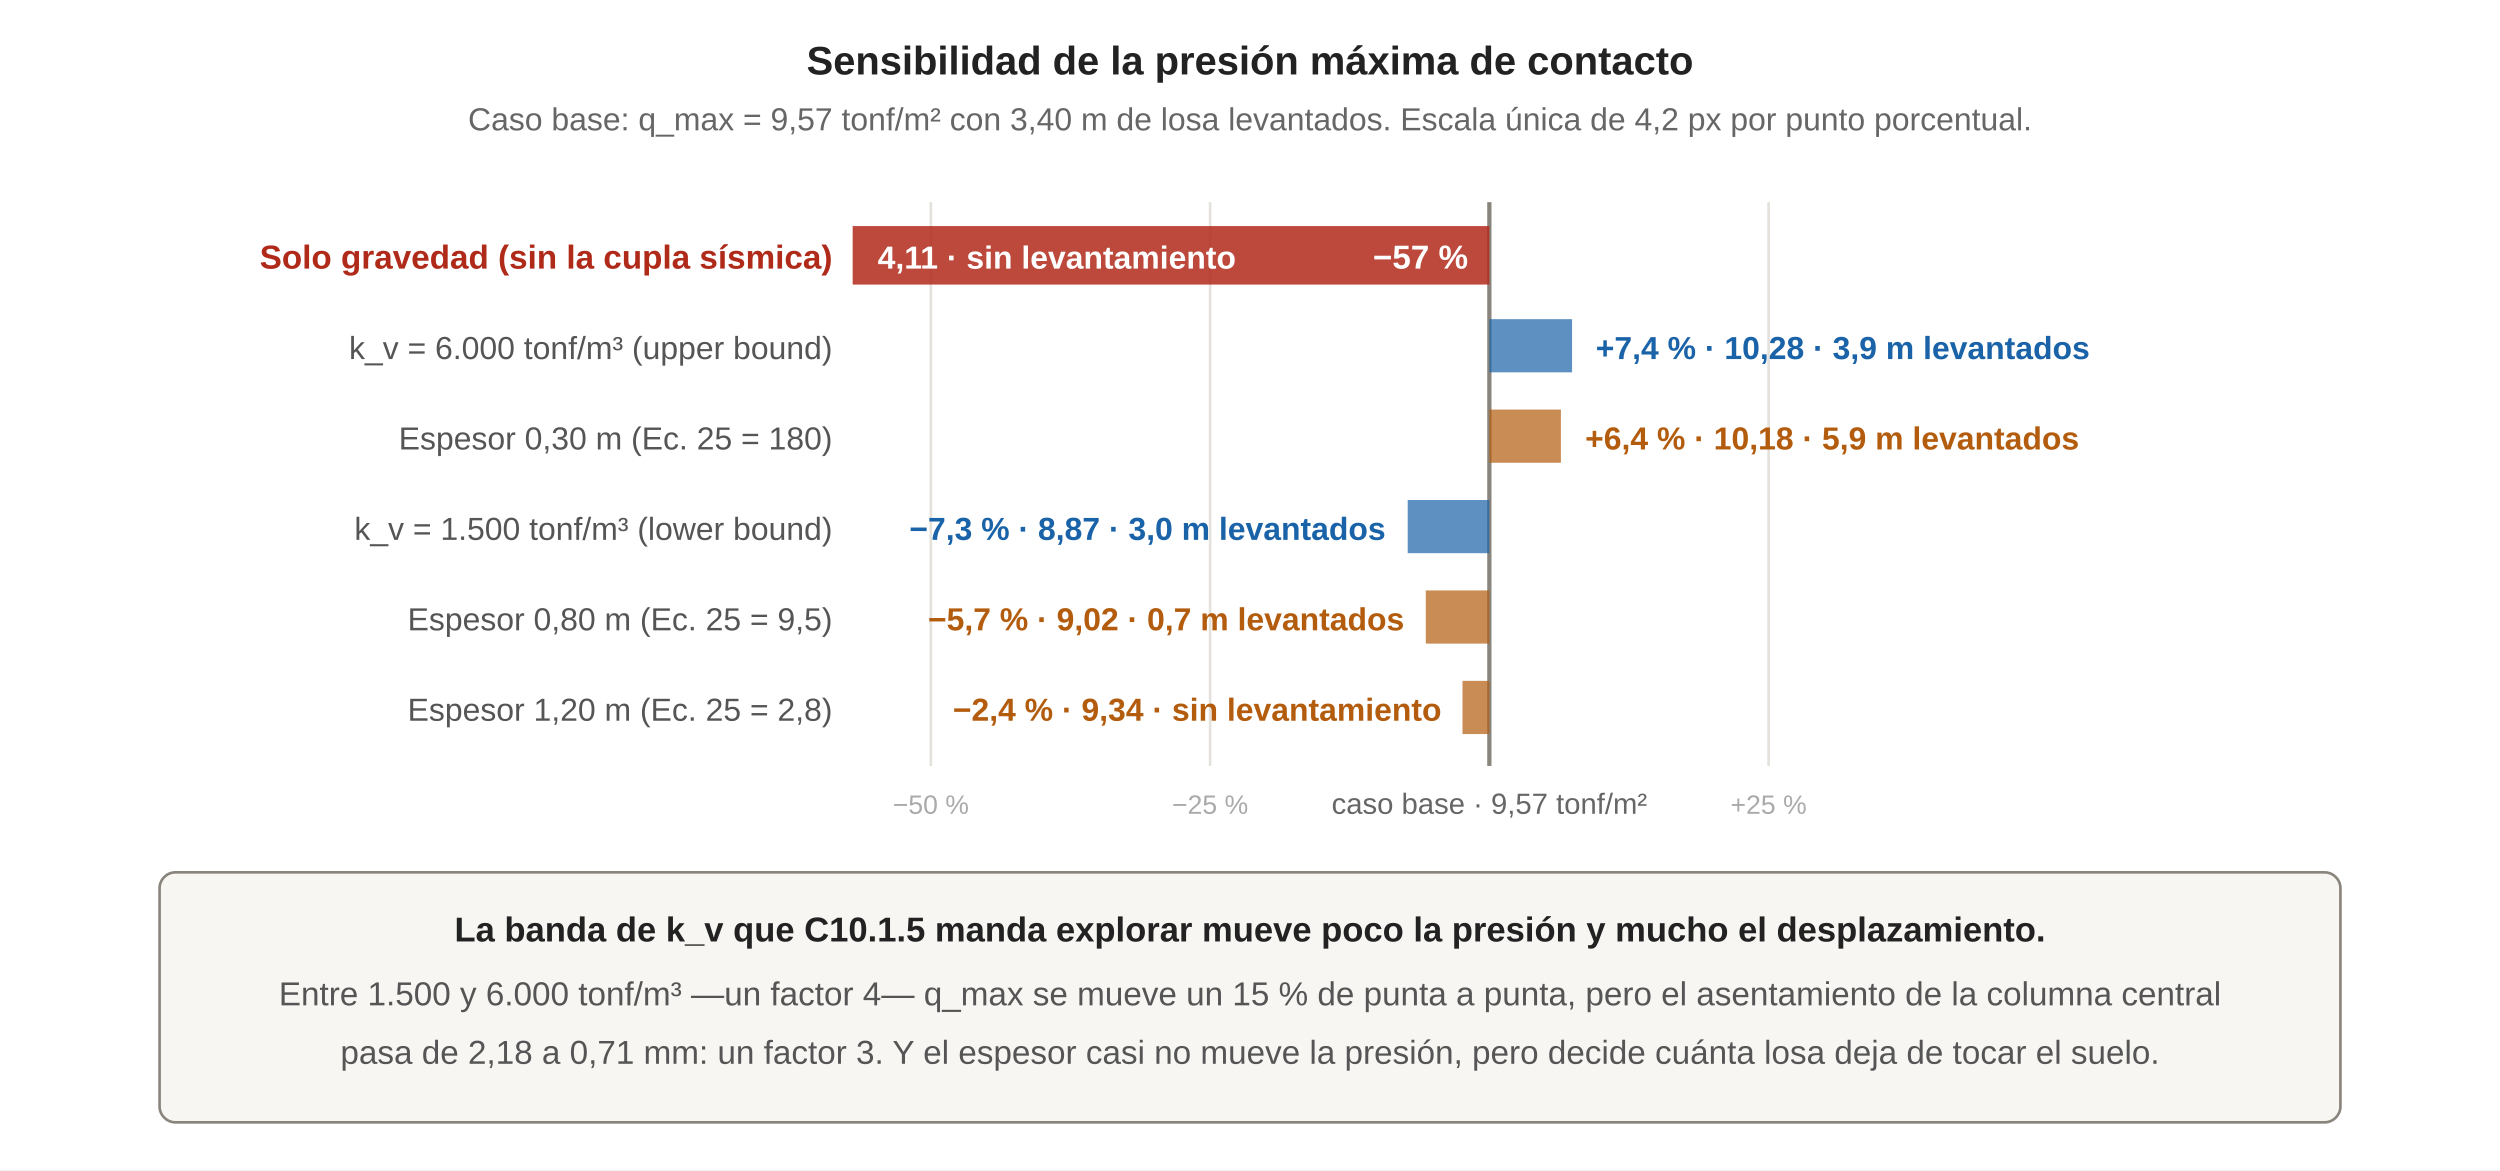
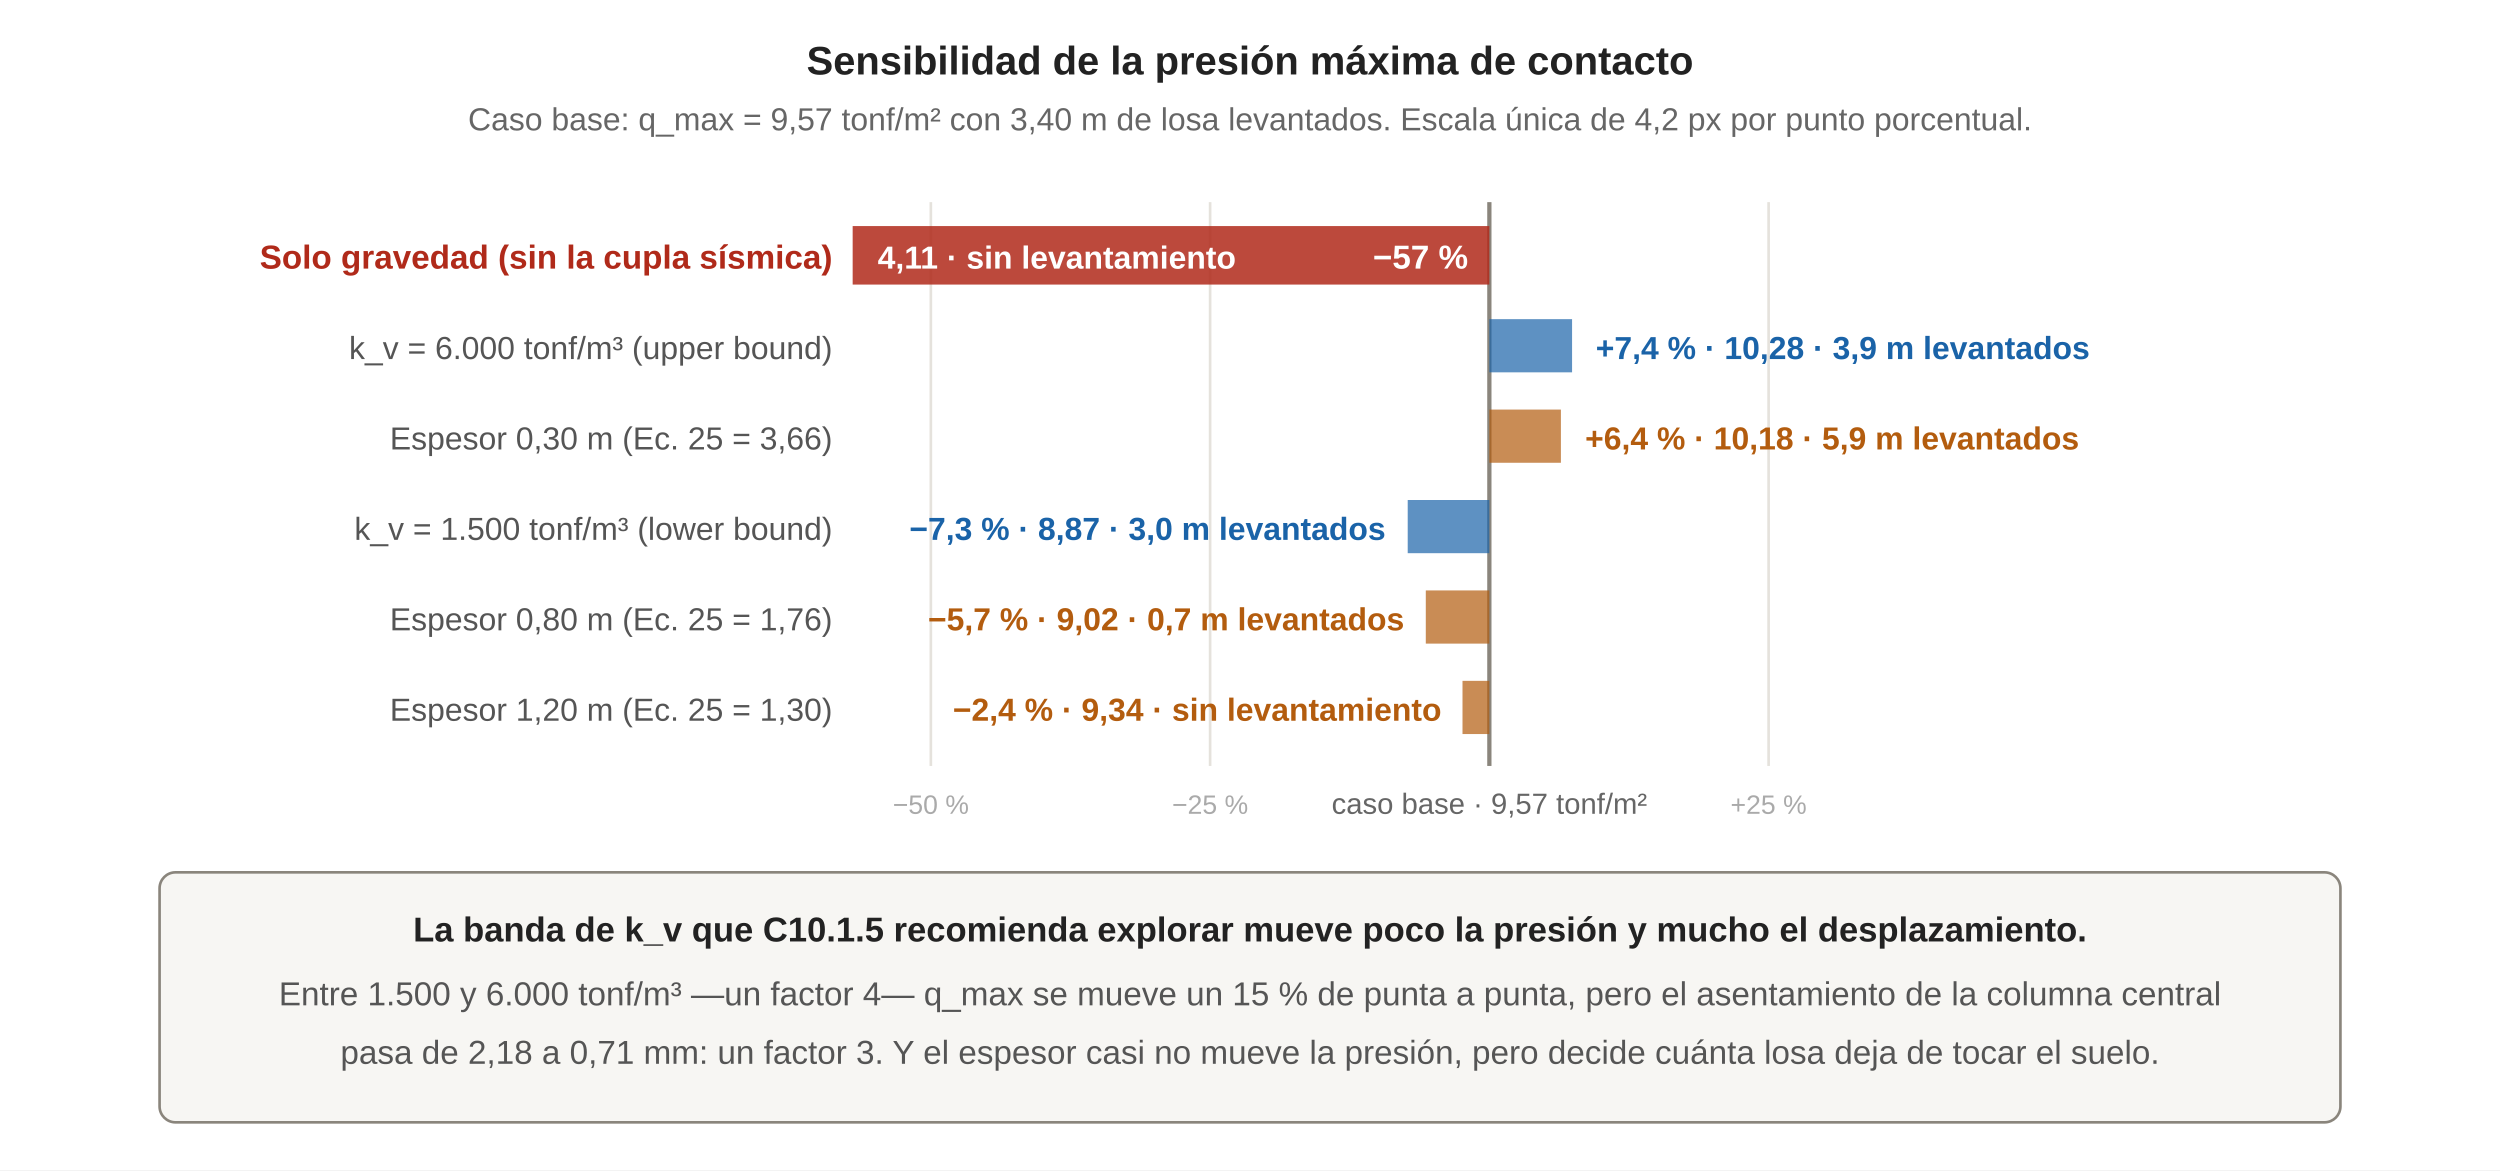
<svg xmlns="http://www.w3.org/2000/svg" viewBox="0 0 940 440" font-family="Segoe UI, Arial, sans-serif">
  <rect width="940" height="440" fill="#ffffff" />
  <text x="470" y="28" font-size="15" text-anchor="middle" fill="#222" font-weight="bold">Sensibilidad de la presión máxima de contacto</text>
  <text x="470" y="49" font-size="12" text-anchor="middle" fill="#666">Caso base: q_max = 9,57 tonf/m² con 3,40 m de losa levantados. Escala única de 4,2 px por punto porcentual.</text>
  <line x1="560" y1="76" x2="560" y2="288" stroke="#8a857c" stroke-width="1.6" />
  <text x="560" y="306" font-size="11" fill="#666" text-anchor="middle">caso base · 9,57 tonf/m²</text>
  <g stroke="#e5e2dc" stroke-width="1">
    <line x1="350" y1="76" x2="350" y2="288" />
    <line x1="455" y1="76" x2="455" y2="288" />
    <line x1="665" y1="76" x2="665" y2="288" />
  </g>
  <g font-size="10" fill="#aaa" text-anchor="middle">
    <text x="350" y="306">−50 %</text>
    <text x="455" y="306">−25 %</text>
    <text x="665" y="306">+25 %</text>
  </g>
  <text x="313" y="101" font-size="12.5" fill="#b02a1a" text-anchor="end" font-weight="bold">Solo gravedad (sin la cupla sísmica)</text>
  <rect x="320.6" y="85" width="239.4" height="22" fill="#b02a1a" fill-opacity="0.85" />
  <text x="330" y="101" font-size="12" fill="#ffffff" font-weight="bold">4,11 · sin levantamiento</text>
  <text x="552" y="101" font-size="12.5" fill="#ffffff" text-anchor="end" font-weight="bold">−57 %</text>
  <text x="313" y="135" font-size="12" fill="#555" text-anchor="end">k_v = 6.000 tonf/m³ (upper bound)</text>
  <rect x="560" y="120" width="31.1" height="20" fill="#1a63a8" fill-opacity="0.7" />
  <text x="600" y="135" font-size="12" fill="#1a63a8" font-weight="bold">+7,4 % · 10,28 · 3,9 m levantados</text>
-   <text x="313" y="169" font-size="12" fill="#555" text-anchor="end">Espesor 0,30 m (Ec. 25 = 180)</text>
+   <text x="313" y="169" font-size="12" fill="#555" text-anchor="end">Espesor 0,30 m (Ec. 25 = 3,66)</text>
  <rect x="560" y="154" width="26.9" height="20" fill="#b35c0e" fill-opacity="0.7" />
  <text x="596" y="169" font-size="12" fill="#b35c0e" font-weight="bold">+6,4 % · 10,18 · 5,9 m levantados</text>
  <text x="313" y="203" font-size="12" fill="#555" text-anchor="end">k_v = 1.500 tonf/m³ (lower bound)</text>
  <rect x="529.3" y="188" width="30.7" height="20" fill="#1a63a8" fill-opacity="0.7" />
  <text x="521" y="203" font-size="12" fill="#1a63a8" text-anchor="end" font-weight="bold">−7,3 % · 8,87 · 3,0 m levantados</text>
-   <text x="313" y="237" font-size="12" fill="#555" text-anchor="end">Espesor 0,80 m (Ec. 25 = 9,5)</text>
+   <text x="313" y="237" font-size="12" fill="#555" text-anchor="end">Espesor 0,80 m (Ec. 25 = 1,76)</text>
  <rect x="536.1" y="222" width="23.9" height="20" fill="#b35c0e" fill-opacity="0.7" />
  <text x="528" y="237" font-size="12" fill="#b35c0e" text-anchor="end" font-weight="bold">−5,7 % · 9,02 · 0,7 m levantados</text>
-   <text x="313" y="271" font-size="12" fill="#555" text-anchor="end">Espesor 1,20 m (Ec. 25 = 2,8)</text>
+   <text x="313" y="271" font-size="12" fill="#555" text-anchor="end">Espesor 1,20 m (Ec. 25 = 1,30)</text>
  <rect x="549.9" y="256" width="10.1" height="20" fill="#b35c0e" fill-opacity="0.7" />
  <text x="542" y="271" font-size="12" fill="#b35c0e" text-anchor="end" font-weight="bold">−2,4 % · 9,34 · sin levantamiento</text>
  <rect x="60" y="328" width="820" height="94" rx="6" fill="#f7f6f3" stroke="#8a857c" />
-   <text x="470" y="354" font-size="13" text-anchor="middle" fill="#222" font-weight="bold">La banda de k_v que C10.1.5 manda explorar mueve poco la presión y mucho el desplazamiento.</text>
+   <text x="470" y="354" font-size="13" text-anchor="middle" fill="#222" font-weight="bold">La banda de k_v que C10.1.5 recomienda explorar mueve poco la presión y mucho el desplazamiento.</text>
  <text x="470" y="378" font-size="12.5" text-anchor="middle" fill="#555">Entre 1.500 y 6.000 tonf/m³ —un factor 4— q_max se mueve un 15 % de punta a punta, pero el asentamiento de la columna central</text>
  <text x="470" y="400" font-size="12.5" text-anchor="middle" fill="#555">pasa de 2,18 a 0,71 mm: un factor 3. Y el espesor casi no mueve la presión, pero decide cuánta losa deja de tocar el suelo.</text>
</svg>
